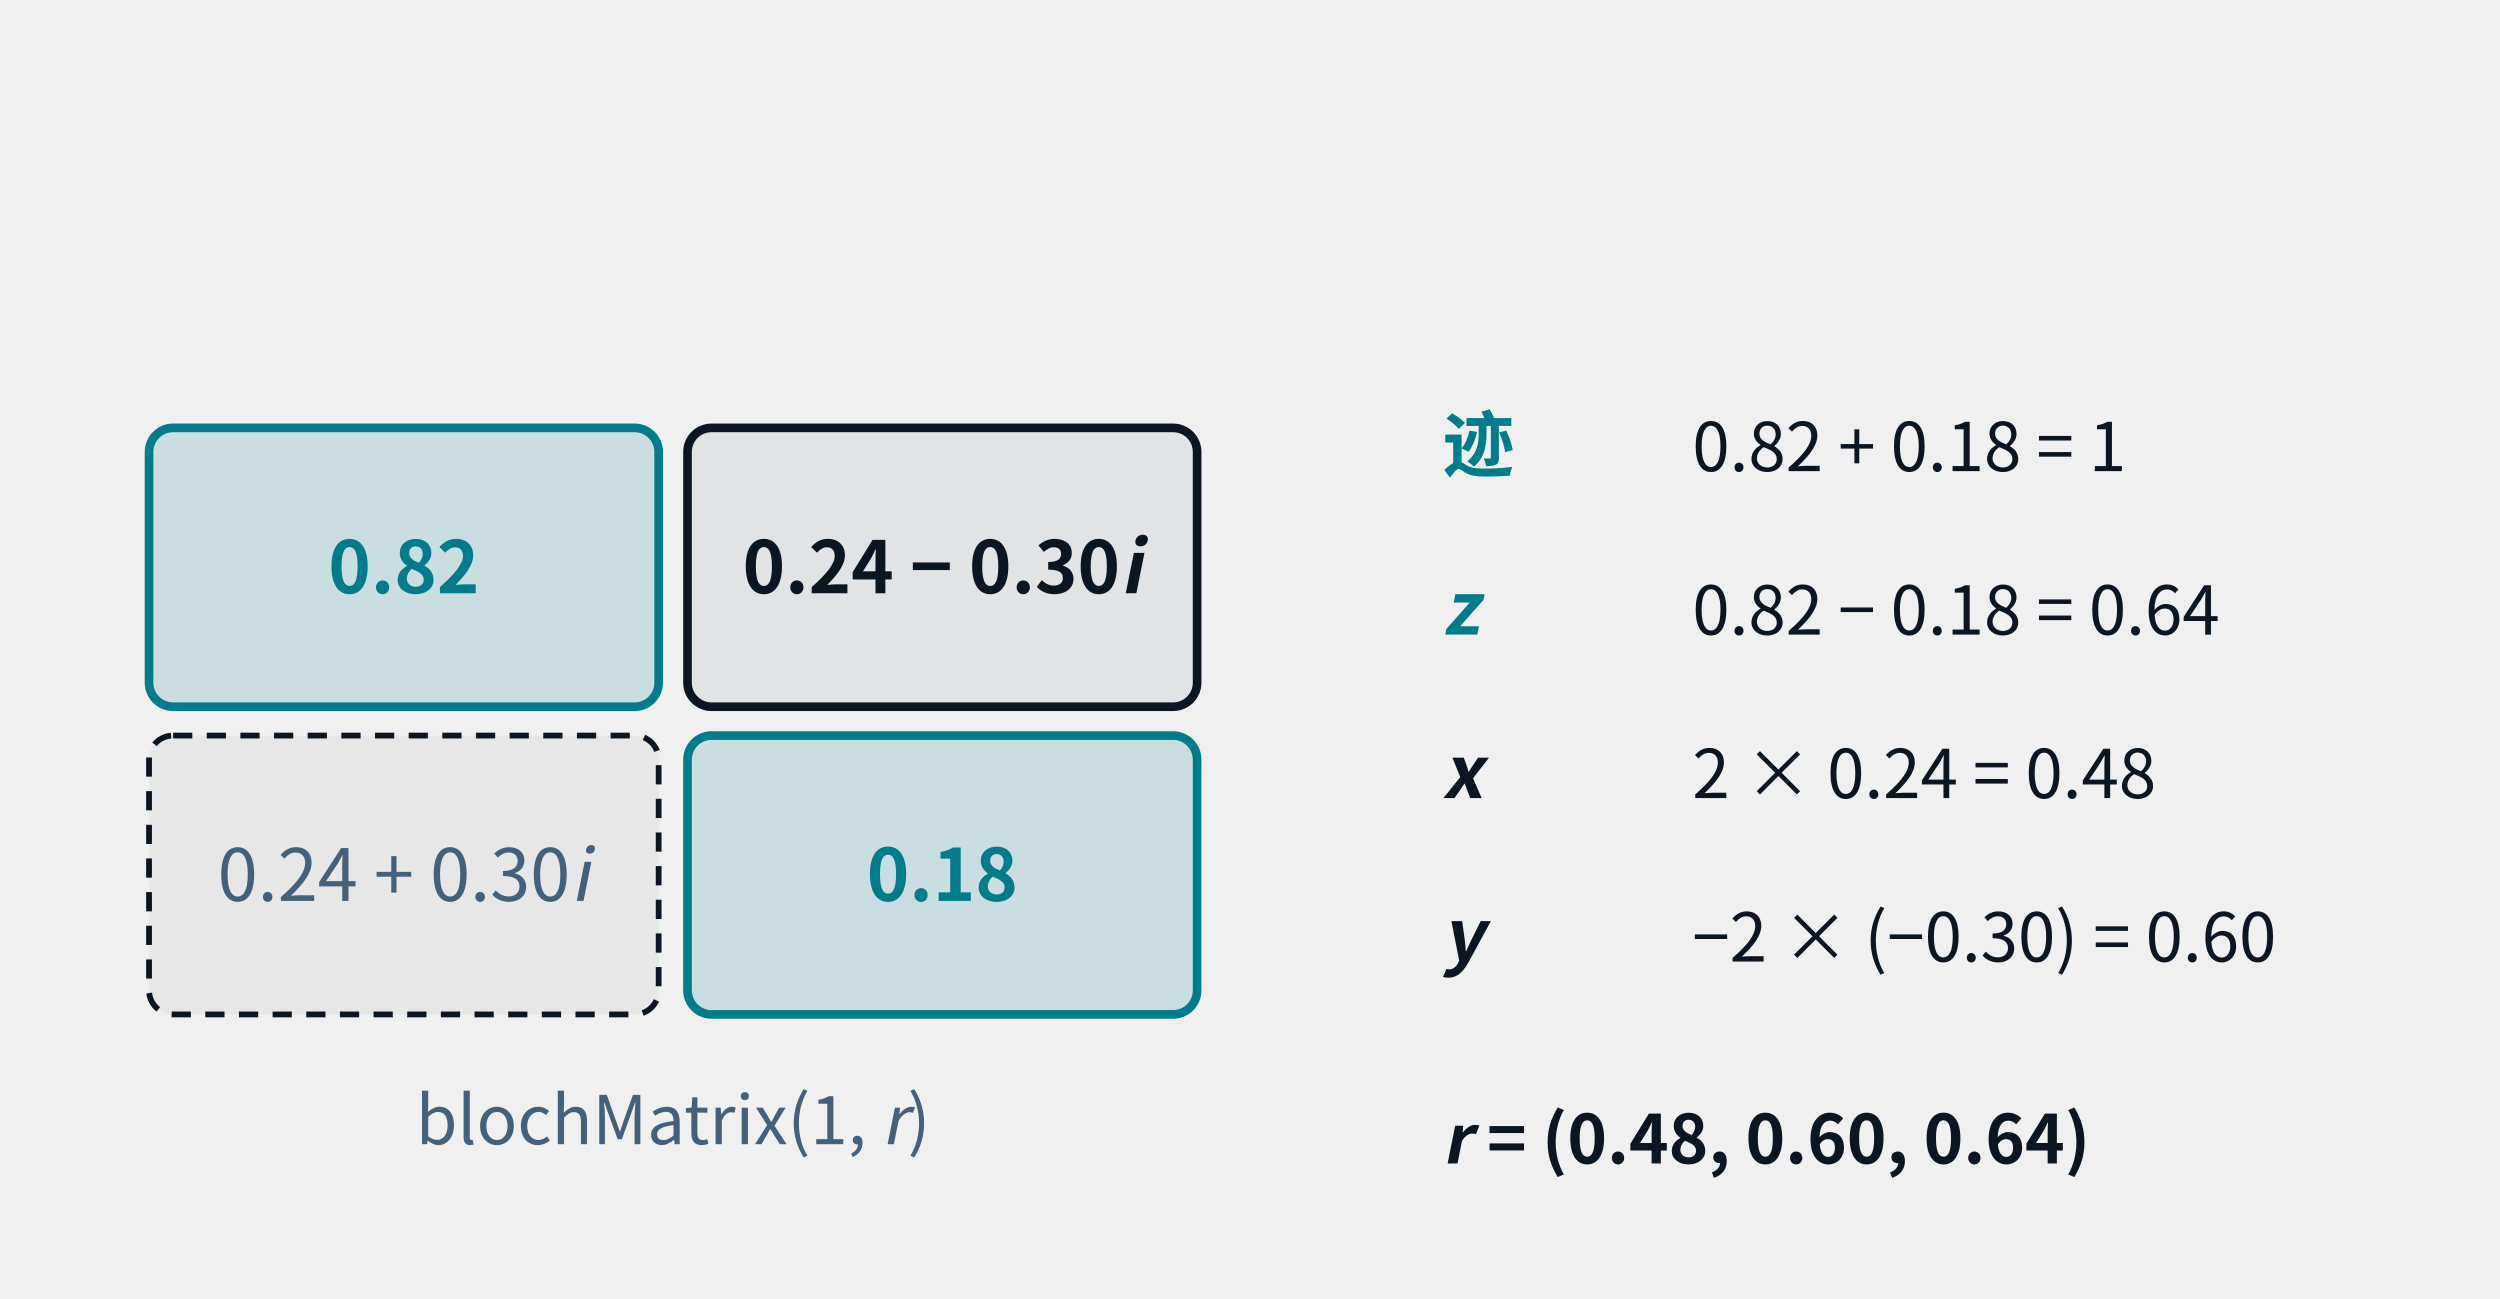
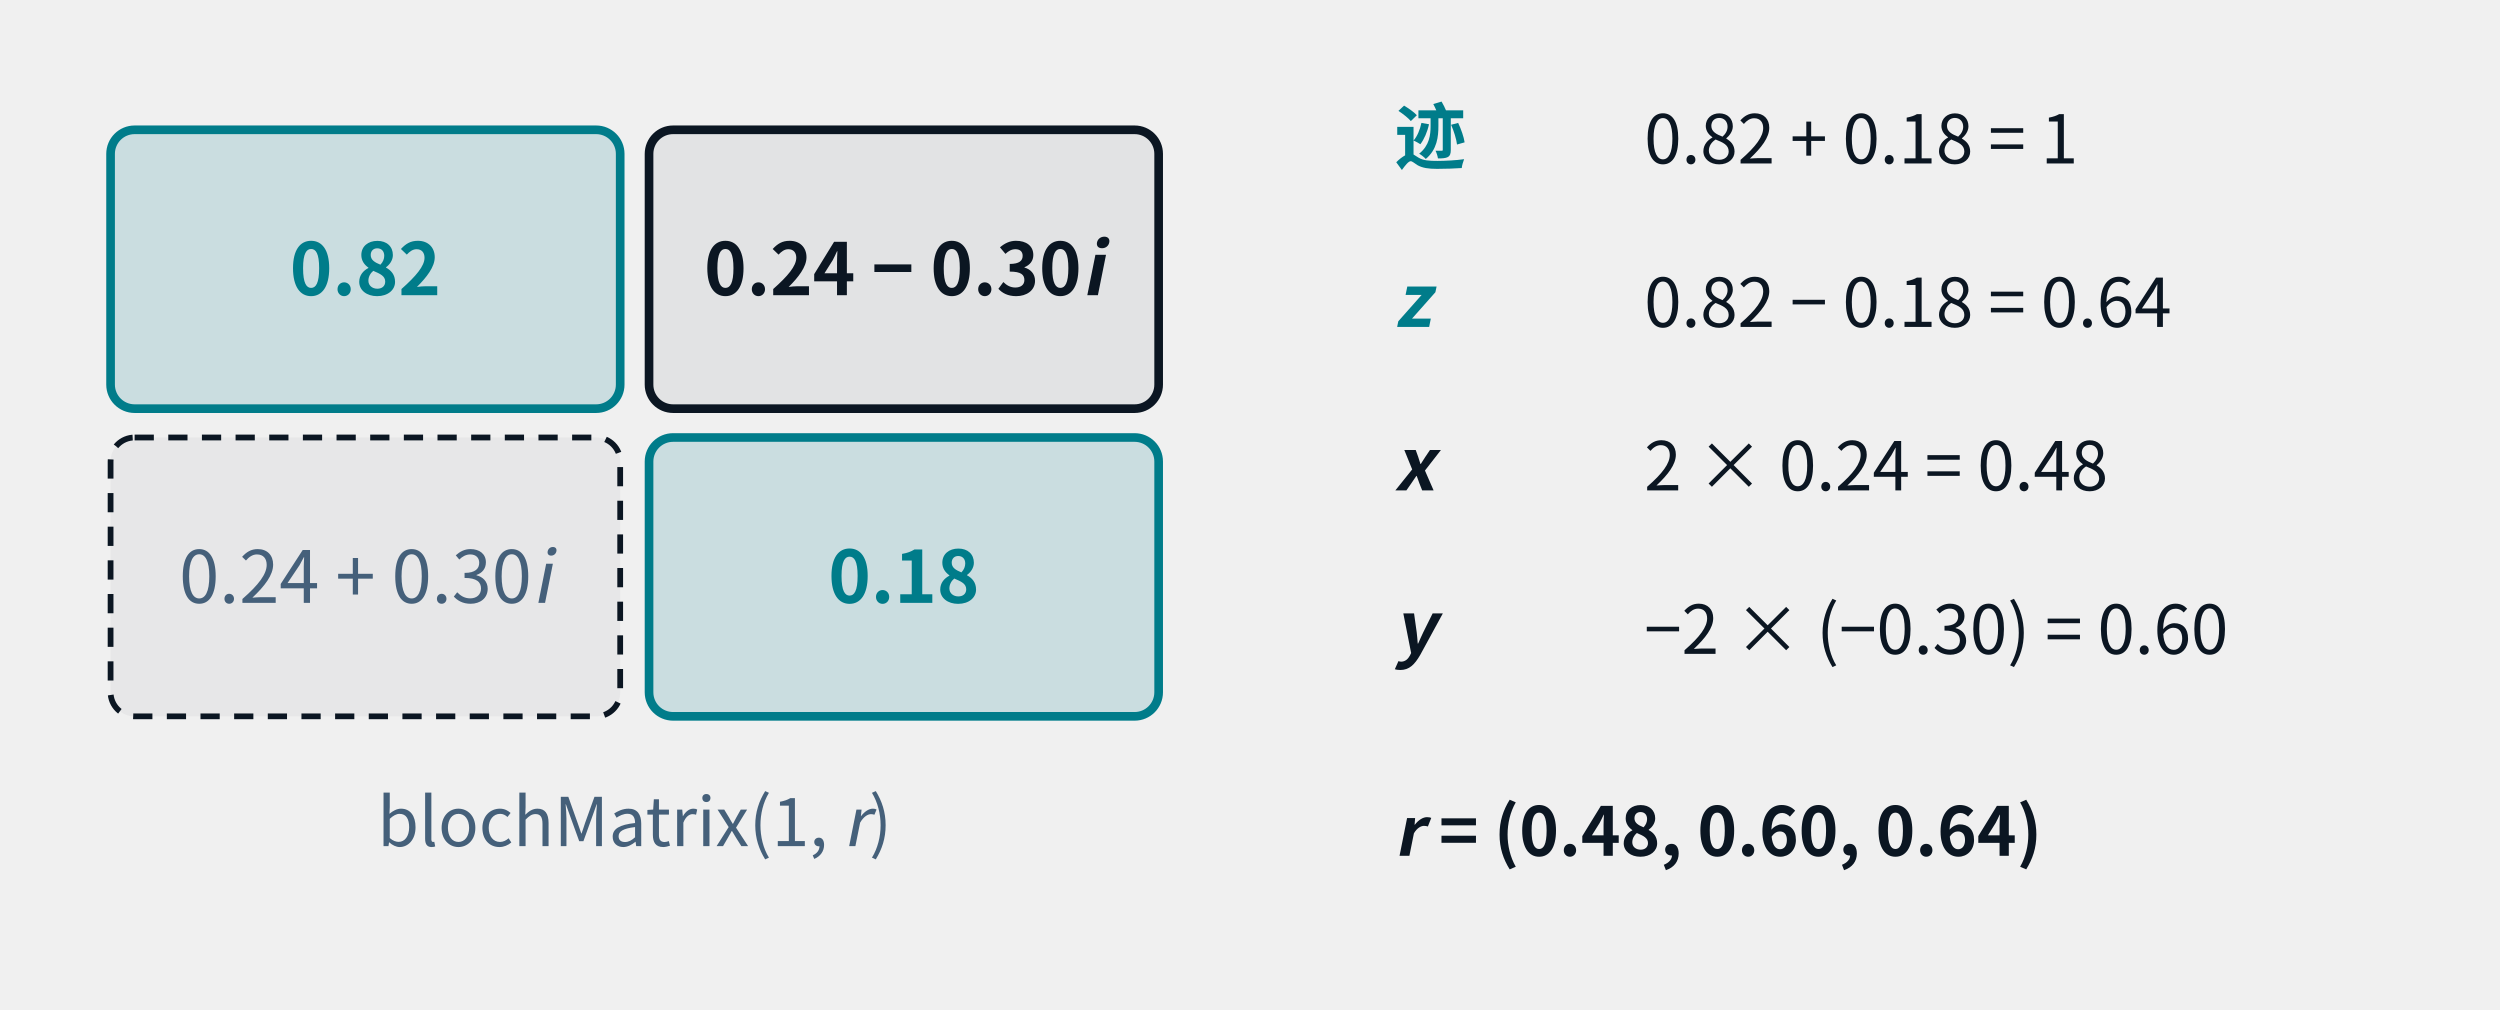
- <svg xmlns="http://www.w3.org/2000/svg" class="tr-fig" data-tr-fig="ch26-read-coords" data-lang="zh" viewBox="0 0 520 270" width="520" height="270" font-family="'Noto Sans SC', 'Noto Sans CJK SC', 'Source Sans 3', 'PingFang SC', 'Microsoft YaHei', system-ui, sans-serif" role="img" aria-label="左边是一个 2 × 2 矩阵：左上 0.82，右上 0.24 − 0.30i，左下 0.24 + 0.30i，右下 0.18。对角两格是青色，两个角是墨色。右边四行读数：迹 = 0.82 + 0.18 = 1；z = 0.82 − 0.18 = 0.64，这两行是青色，取自对角两格；x = 2 × 0.24 = 0.48，y = −2 × (−0.30) = 0.60，这两行是墨色，取自右上一格。左下一格画成虚线框，它只是右上一格的共轭，不必读。矩阵下方写着 blochMatrix(1, r)，读数下方写着 r = (0.48, 0.60, 0.64)。">
+ <svg xmlns="http://www.w3.org/2000/svg" class="tr-fig" data-tr-fig="ch26-read-coords" data-lang="zh" data-wrap="1" viewBox="0 0 520 210" width="520" height="210" font-family="'Noto Sans SC', 'Noto Sans CJK SC', 'Source Sans 3', 'PingFang SC', 'Microsoft YaHei', system-ui, sans-serif" role="img" aria-label="左边是一个 2 × 2 矩阵：左上 0.82，右上 0.24 − 0.30i，左下 0.24 + 0.30i，右下 0.18。对角两格是青色，两个角是墨色。右边四行读数：迹 = 0.82 + 0.18 = 1；z = 0.82 − 0.18 = 0.64，这两行是青色，取自对角两格；x = 2 × 0.24 = 0.48，y = −2 × (−0.30) = 0.60，这两行是墨色，取自右上一格。左下一格画成虚线框，它只是右上一格的共轭，不必读。矩阵下方写着 blochMatrix(1, r)，读数下方写着 r = (0.48, 0.60, 0.64)。">
  <style>.ts-ink{stroke:#0b1622}.tf-ink{fill:#0b1622}.ts-dim{stroke:#45607a}.tf-dim{fill:#45607a}.ts-faint{stroke:#9db3c4}.tf-faint{fill:#9db3c4}.ts-edge{stroke:#b9d0dd}.tf-edge{fill:#b9d0dd}.ts-hot{stroke:#5f9bb5}.tf-hot{fill:#5f9bb5}.ts-bg{stroke:#ffffff}.tf-bg{fill:#ffffff}.ts-panel{stroke:#eef5f9}.tf-panel{fill:#eef5f9}.ts-sheet{stroke:#f7fbfd}.tf-sheet{fill:#f7fbfd}.ts-cyan{stroke:#007c8a}.tf-cyan{fill:#007c8a}.ts-magenta{stroke:#b0128f}.tf-magenta{fill:#b0128f}.ts-amber{stroke:#946200}.tf-amber{fill:#946200}.ts-violet{stroke:#5a45c8}.tf-violet{fill:#5a45c8}.ts-ok{stroke:#087a4c}.tf-ok{fill:#087a4c}.ts-warn{stroke:#c21f3a}.tf-warn{fill:#c21f3a}.ts-blue{stroke:#1d5fd0}.tf-blue{fill:#1d5fd0}.ts-orange{stroke:#b85410}.tf-orange{fill:#b85410}.ts-sigma{stroke:#28405a}.tf-sigma{fill:#28405a}@media (prefers-color-scheme:dark){.ts-ink{stroke:#d4efff}.tf-ink{fill:#d4efff}.ts-dim{stroke:#6f8ea5}.tf-dim{fill:#6f8ea5}.ts-faint{stroke:#34506a}.tf-faint{fill:#34506a}.ts-edge{stroke:#143049}.tf-edge{fill:#143049}.ts-hot{stroke:#1f5d7c}.tf-hot{fill:#1f5d7c}.ts-bg{stroke:#03060c}.tf-bg{fill:#03060c}.ts-panel{stroke:#07101b}.tf-panel{fill:#07101b}.ts-sheet{stroke:#050c16}.tf-sheet{fill:#050c16}.ts-cyan{stroke:#19f0ff}.tf-cyan{fill:#19f0ff}.ts-magenta{stroke:#ff2fd0}.tf-magenta{fill:#ff2fd0}.ts-amber{stroke:#ffc83d}.tf-amber{fill:#ffc83d}.ts-violet{stroke:#9d8cff}.tf-violet{fill:#9d8cff}.ts-ok{stroke:#46ffb2}.tf-ok{fill:#46ffb2}.ts-warn{stroke:#ff5064}.tf-warn{fill:#ff5064}.ts-blue{stroke:#2a7bff}.tf-blue{fill:#2a7bff}.ts-orange{stroke:#ff8a3c}.tf-orange{fill:#ff8a3c}.ts-sigma{stroke:#cfe3ff}.tf-sigma{fill:#cfe3ff}}</style>
-   <rect x="31" y="89" width="106" height="58" rx="5" class="ts-cyan tf-cyan" stroke-width="1.8" fill-opacity="0.16" />
-   <text class="tf-cyan" x="84" y="123.4" font-size="15" text-anchor="middle" font-weight="600">0.82</text>
-   <rect x="143" y="89" width="106" height="58" rx="5" class="ts-ink tf-ink" stroke-width="1.8" fill-opacity="0.06" />
-   <text class="tf-ink" x="196" y="123.4" font-size="15" text-anchor="middle" font-weight="600">0.24 − 0.30<tspan font-style="italic">i</tspan>
-   </text>
-   <rect x="31" y="153" width="106" height="58" rx="5" class="ts-ink tf-ink" stroke-width="1.2" stroke-dasharray="4 3" fill-opacity="0.04" />
-   <text class="tf-dim" x="84" y="187.4" font-size="15" text-anchor="middle">0.24 + 0.30<tspan font-style="italic">i</tspan>
-   </text>
-   <rect x="143" y="153" width="106" height="58" rx="5" class="ts-cyan tf-cyan" stroke-width="1.8" fill-opacity="0.16" />
-   <text class="tf-cyan" x="196" y="187.4" font-size="15" text-anchor="middle" font-weight="600">0.18</text>
-   <text class="tf-dim" x="140" y="238" font-size="14" text-anchor="middle">blochMatrix(1, <tspan font-style="italic">r</tspan>)</text>
-   <text class="tf-cyan" x="300" y="98" font-size="15" font-weight="600">迹</text>
-   <text class="tf-ink" x="352" y="98" font-size="14">0.82 + 0.18 = 1</text>
-   <text class="tf-cyan" x="300" y="132" font-size="15" font-weight="600">
-     <tspan font-style="italic">z</tspan>
-   </text>
-   <text class="tf-ink" x="352" y="132" font-size="14">0.82 − 0.18 = 0.64</text>
-   <text class="tf-ink" x="300" y="166" font-size="15" font-weight="600">
-     <tspan font-style="italic">x</tspan>
-   </text>
-   <text class="tf-ink" x="352" y="166" font-size="14">2 × 0.24 = 0.48</text>
-   <text class="tf-ink" x="300" y="200" font-size="15" font-weight="600">
-     <tspan font-style="italic">y</tspan>
-   </text>
-   <text class="tf-ink" x="352" y="200" font-size="14">−2 × (−0.30) = 0.60</text>
-   <text class="tf-ink" x="300" y="242" font-size="14" font-weight="600">
-     <tspan font-style="italic">r</tspan> = (0.48, 0.60, 0.64)</text>
+   <svg class="tr-fig-panel" x="2" y="0" width="260" height="210" viewBox="0 0 260 210">
+     <rect x="21" y="27" width="106" height="58" rx="5" class="ts-cyan tf-cyan" stroke-width="1.8" fill-opacity="0.16" />
+     <text class="tf-cyan" x="74" y="61.4" font-size="15" text-anchor="middle" font-weight="600">0.82</text>
+     <rect x="133" y="27" width="106" height="58" rx="5" class="ts-ink tf-ink" stroke-width="1.8" fill-opacity="0.06" />
+     <text class="tf-ink" x="186" y="61.4" font-size="15" text-anchor="middle" font-weight="600">0.24 − 0.30<tspan font-style="italic">i</tspan>
+     </text>
+     <rect x="21" y="91" width="106" height="58" rx="5" class="ts-ink tf-ink" stroke-width="1.2" stroke-dasharray="4 3" fill-opacity="0.04" />
+     <text class="tf-dim" x="74" y="125.4" font-size="15" text-anchor="middle">0.24 + 0.30<tspan font-style="italic">i</tspan>
+     </text>
+     <rect x="133" y="91" width="106" height="58" rx="5" class="ts-cyan tf-cyan" stroke-width="1.8" fill-opacity="0.16" />
+     <text class="tf-cyan" x="186" y="125.4" font-size="15" text-anchor="middle" font-weight="600">0.18</text>
+     <text class="tf-dim" x="130" y="176" font-size="14" text-anchor="middle">blochMatrix(1, <tspan font-style="italic">r</tspan>)</text>
+   </svg>
+   <svg class="tr-fig-panel" x="278" y="0" width="240" height="210" viewBox="0 0 240 210">
+     <text class="tf-cyan" x="12" y="34" font-size="15" font-weight="600">迹</text>
+     <text class="tf-ink" x="64" y="34" font-size="14">0.82 + 0.18 = 1</text>
+     <text class="tf-cyan" x="12" y="68" font-size="15" font-weight="600">
+       <tspan font-style="italic">z</tspan>
+     </text>
+     <text class="tf-ink" x="64" y="68" font-size="14">0.82 − 0.18 = 0.64</text>
+     <text class="tf-ink" x="12" y="102" font-size="15" font-weight="600">
+       <tspan font-style="italic">x</tspan>
+     </text>
+     <text class="tf-ink" x="64" y="102" font-size="14">2 × 0.24 = 0.48</text>
+     <text class="tf-ink" x="12" y="136" font-size="15" font-weight="600">
+       <tspan font-style="italic">y</tspan>
+     </text>
+     <text class="tf-ink" x="64" y="136" font-size="14">−2 × (−0.30) = 0.60</text>
+     <text class="tf-ink" x="12" y="178" font-size="14" font-weight="600">
+       <tspan font-style="italic">r</tspan> = (0.48, 0.60, 0.64)</text>
+   </svg>
</svg>
